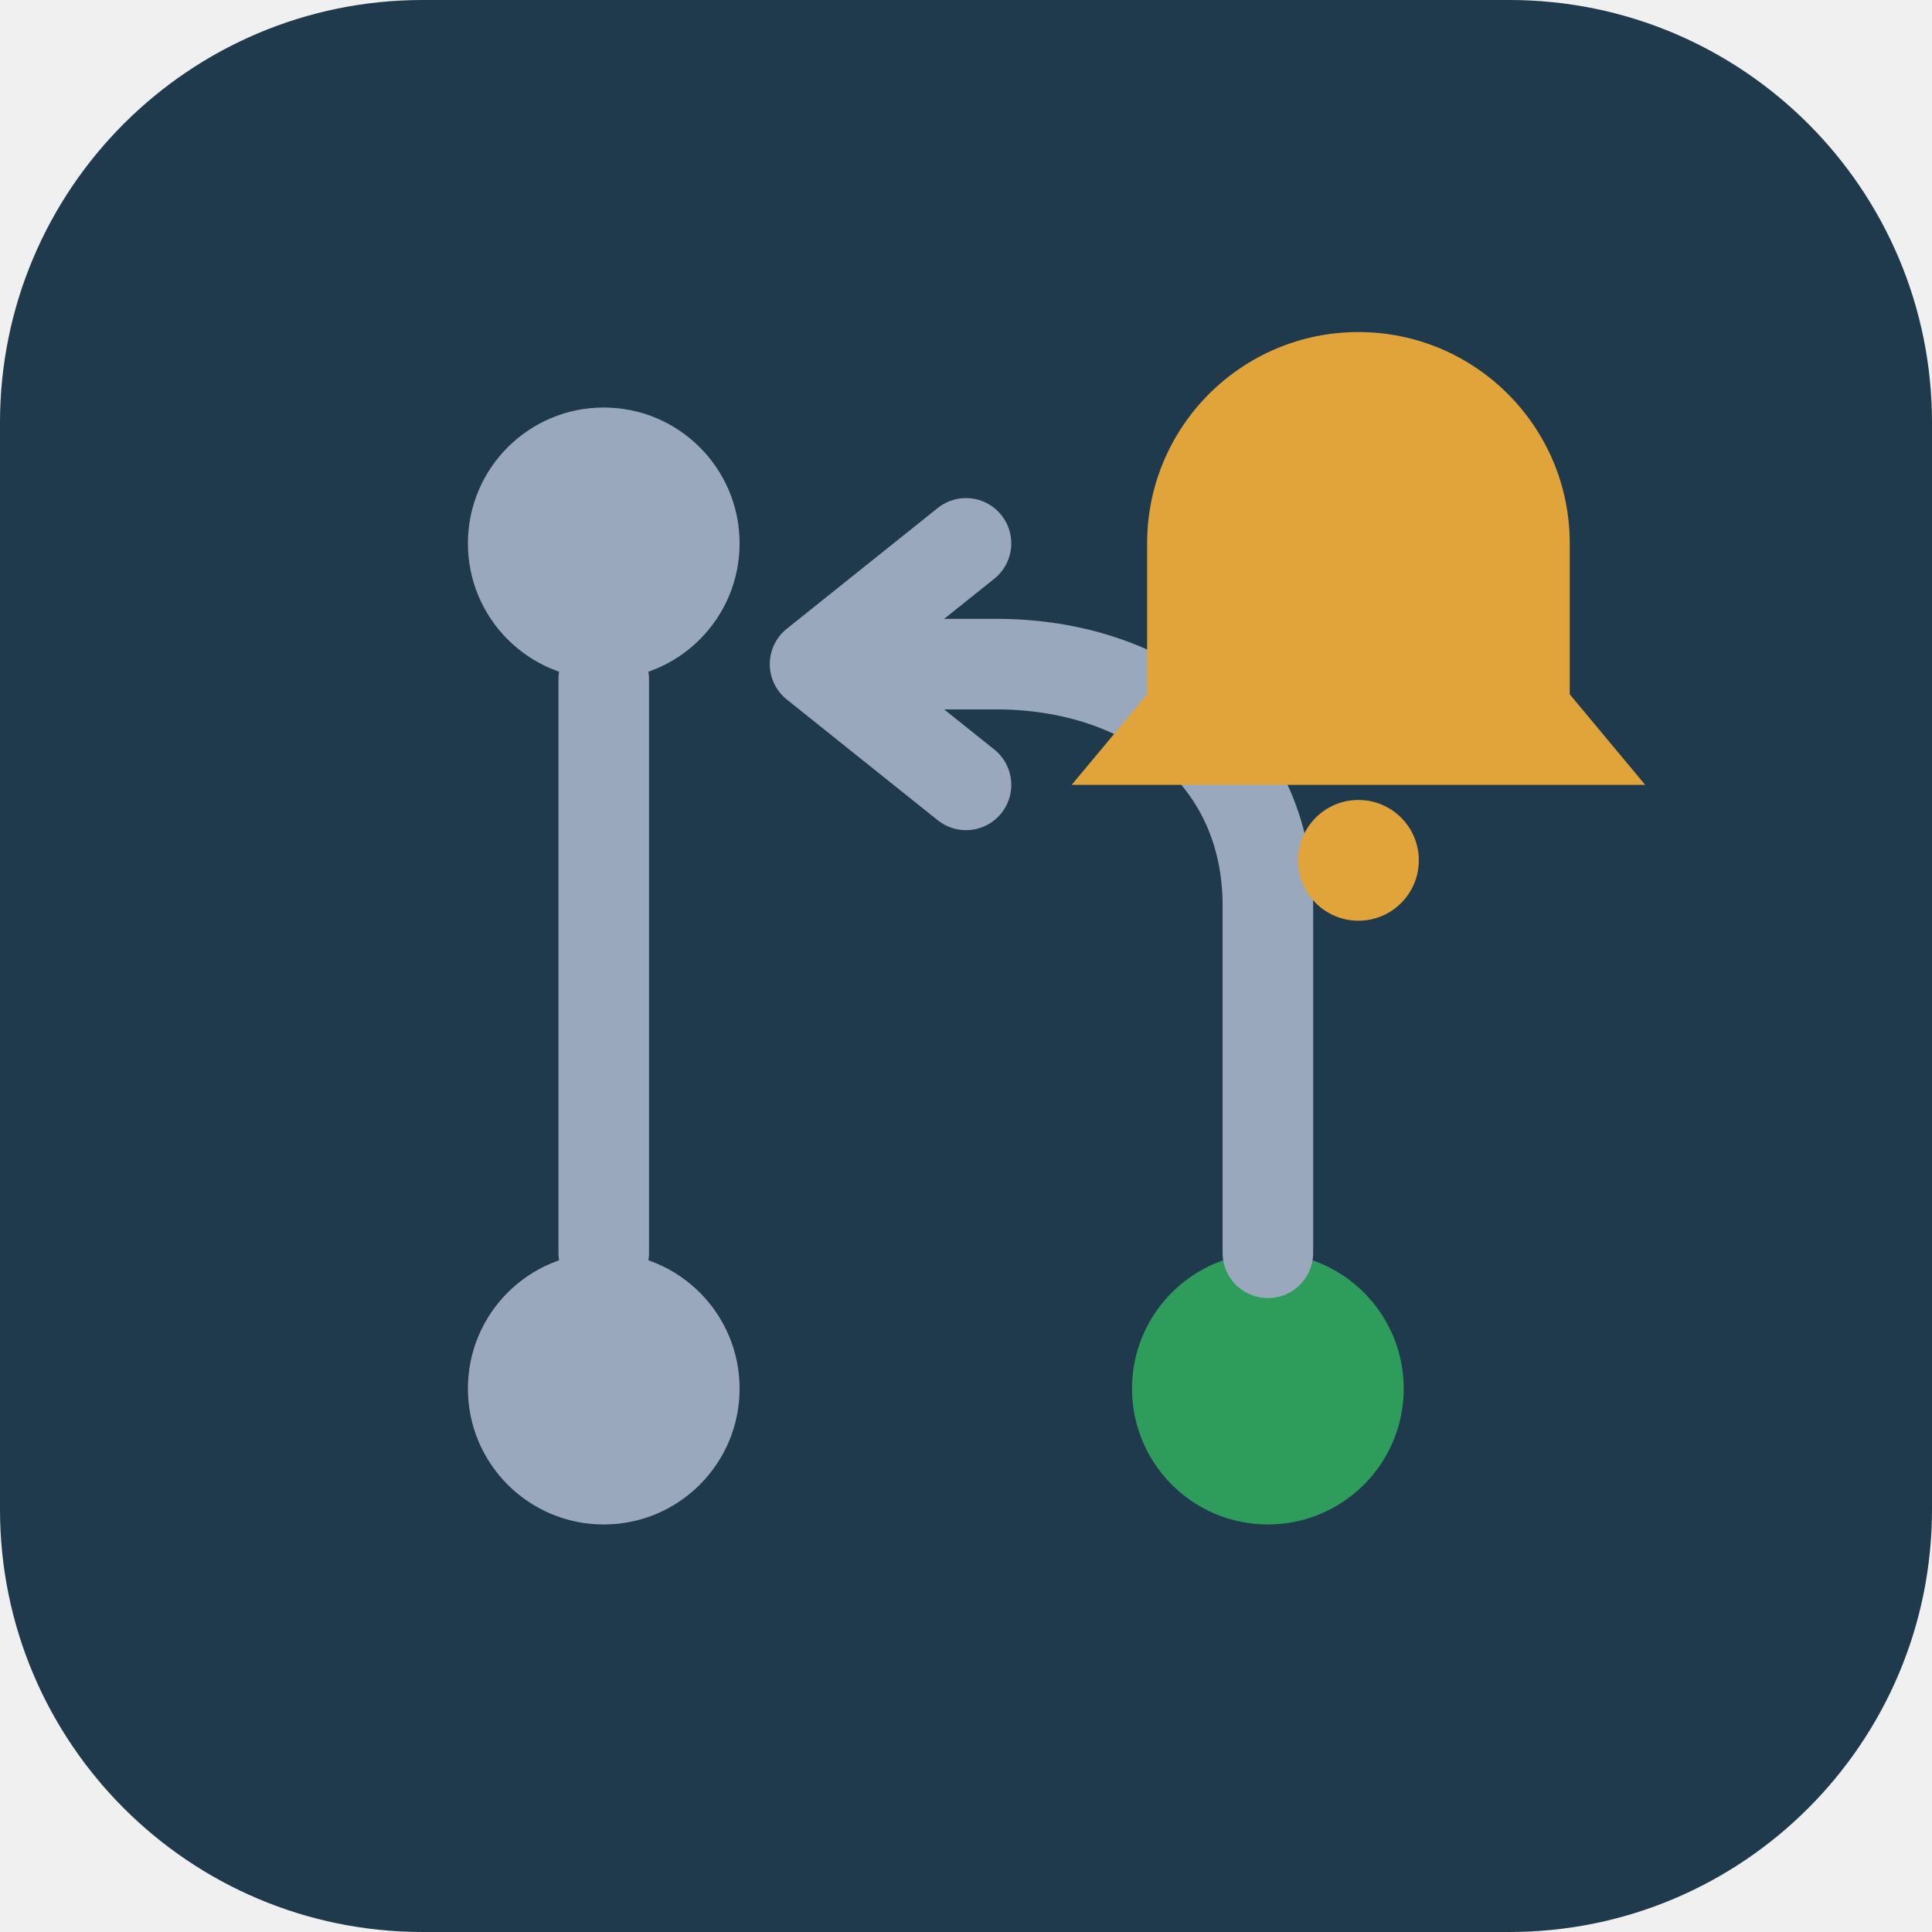
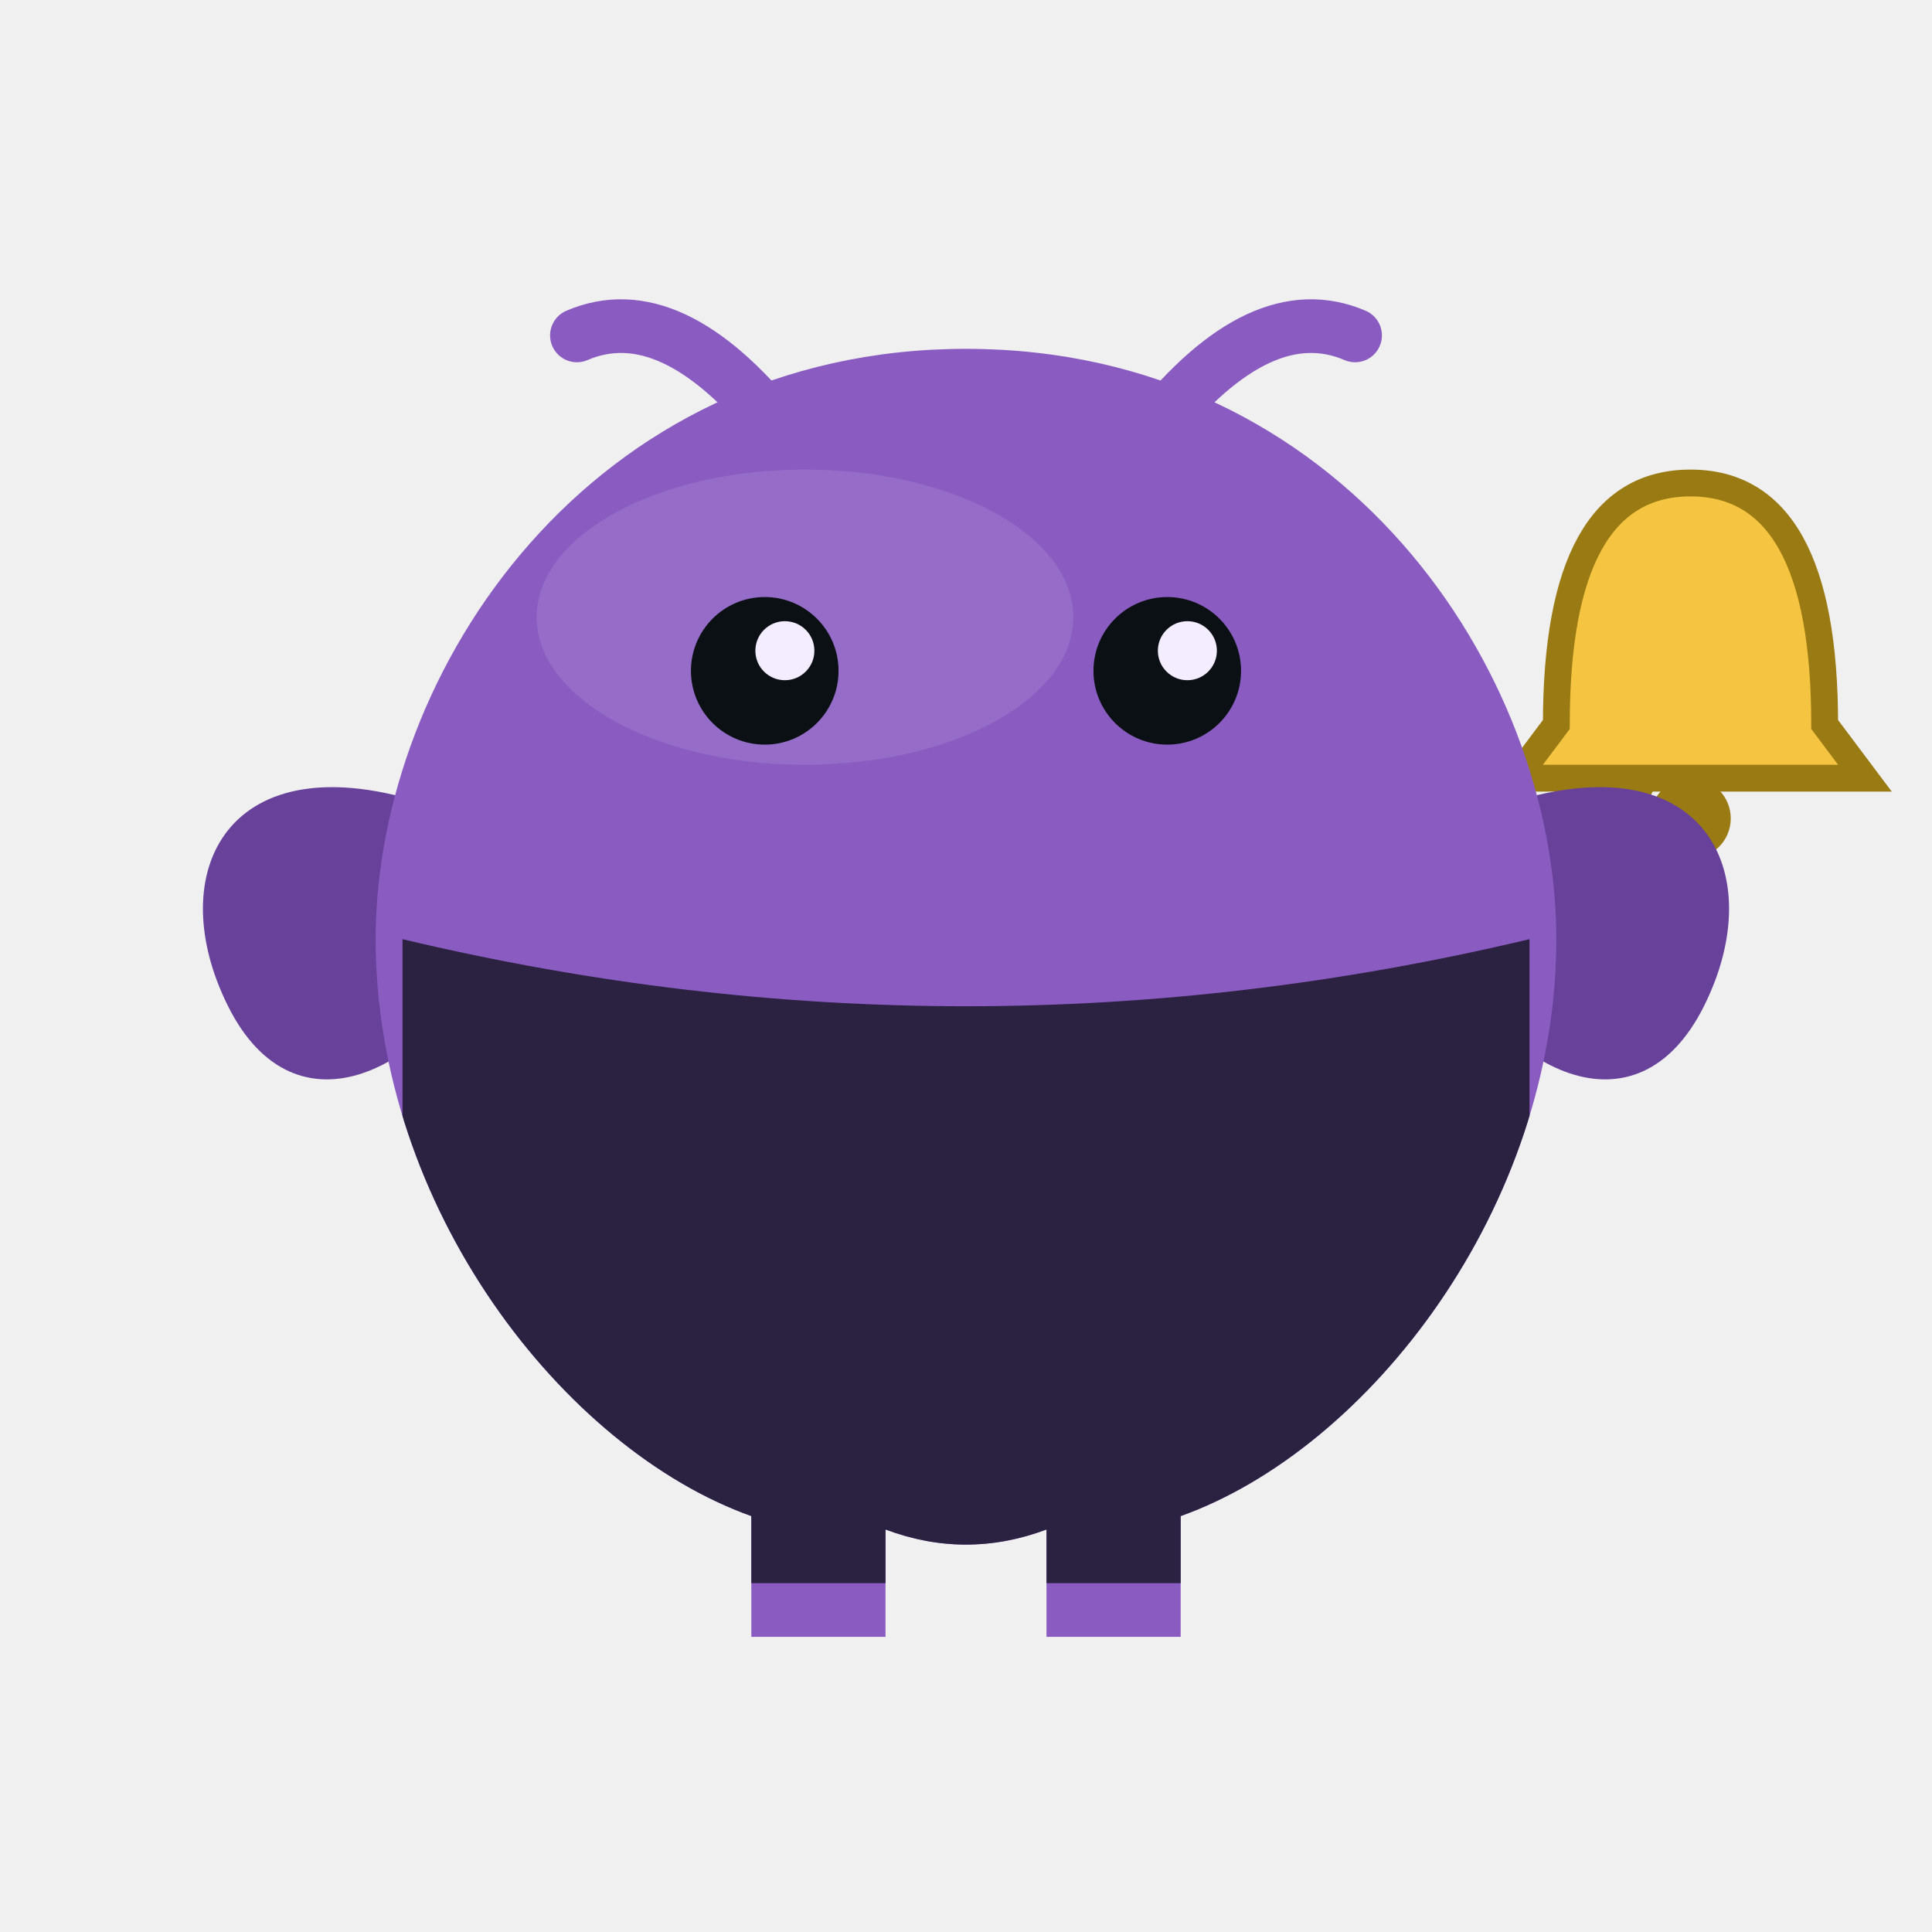
- <svg xmlns="http://www.w3.org/2000/svg" viewBox="0 0 128 128" role="img" aria-label="PR Review Nudger">
-   <rect width="128" height="128" rx="28" fill="#1f3a4d" />
-   <circle cx="40" cy="36" r="9" fill="#9aa8bd" />
-   <circle cx="40" cy="92" r="9" fill="#9aa8bd" />
-   <circle cx="84" cy="92" r="9" fill="#2e9d5b" />
-   <path d="M40 45 V83 M84 83 V60 C84 50 76 44 66 44 H58" stroke="#9aa8bd" stroke-width="6" fill="none" stroke-linecap="round" />
-   <path d="M64 36 l-10 8 l10 8" stroke="#9aa8bd" stroke-width="6" fill="none" stroke-linecap="round" stroke-linejoin="round" />
-   <path d="M90 22 a14 14 0 0 1 14 14 v10 l5 6 h-38 l5 -6 v-10 a14 14 0 0 1 14 -14 z" fill="#e0a43a" />
-   <circle cx="90" cy="57" r="4" fill="#e0a43a" />
+ <svg xmlns="http://www.w3.org/2000/svg" width="256" height="256" viewBox="-12 -18 144 144" role="img">
+   <defs>
+     <clipPath id="blobster-body-clip">
+       <path d="M60 8 C32 8 16 32 16 52 C16 72 30 90 44 95 L44 104 L54 104 L54 96 C58 97.5 62 97.5 66 96 L66 104 L76 104 L76 95 C90 90 104 72 104 52 C104 32 88 8 60 8 Z" />
+     </clipPath>
+   </defs>
+   <g stroke="#8a5cc2" stroke-width="4" stroke-linecap="round" fill="none">
+     <path d="M46 14 Q38 4 31 7" />
+     <path d="M74 14 Q82 4 89 7" />
+   </g>
+   <g>
+     <path d="M20 42 C5 37 0 47 5 57 C10 67 20 62 25 52 C28 45 25 42 20 42 Z" fill="#67419a" />
+   </g>
+   <g>
+     <path d="M104 52 L110 40" fill="none" stroke="#9a7a12" stroke-width="3" stroke-linecap="round" />
+     <path d="M104 36 Q104 18 114 18 Q124 18 124 36 L127 40 L101 40 Z" fill="#f5c542" stroke="#9a7a12" stroke-width="2" />
+     <circle cx="114" cy="43" r="3" fill="#9a7a12" />
+     <path d="M100 42 C115 37 120 47 115 57 C110 67 100 62 95 52 C92 45 95 42 100 42 Z" fill="#67419a" />
+   </g>
+   <path d="M60 8 C32 8 16 32 16 52 C16 72 30 90 44 95 L44 104 L54 104 L54 96 C58 97.5 62 97.5 66 96 L66 104 L76 104 L76 95 C90 90 104 72 104 52 C104 32 88 8 60 8 Z" fill="#8a5cc2" />
+   <g clip-path="url(#blobster-body-clip)">
+     <path d="M18 52 Q60 62 102 52 L102 100 L18 100 Z" fill="#2b2140" />
+   </g>
+   <ellipse cx="48" cy="28" rx="20" ry="11" fill="#ffffff" opacity="0.1" />
+   <g />
+   <g>
+     <circle cx="45" cy="32" r="5.5" fill="#0a1014" />
+     <circle cx="75" cy="32" r="5.5" fill="#0a1014" />
+     <circle cx="46.5" cy="30.5" r="2.2" fill="#f4ecff" />
+     <circle cx="76.5" cy="30.5" r="2.2" fill="#f4ecff" />
+   </g>
</svg>
